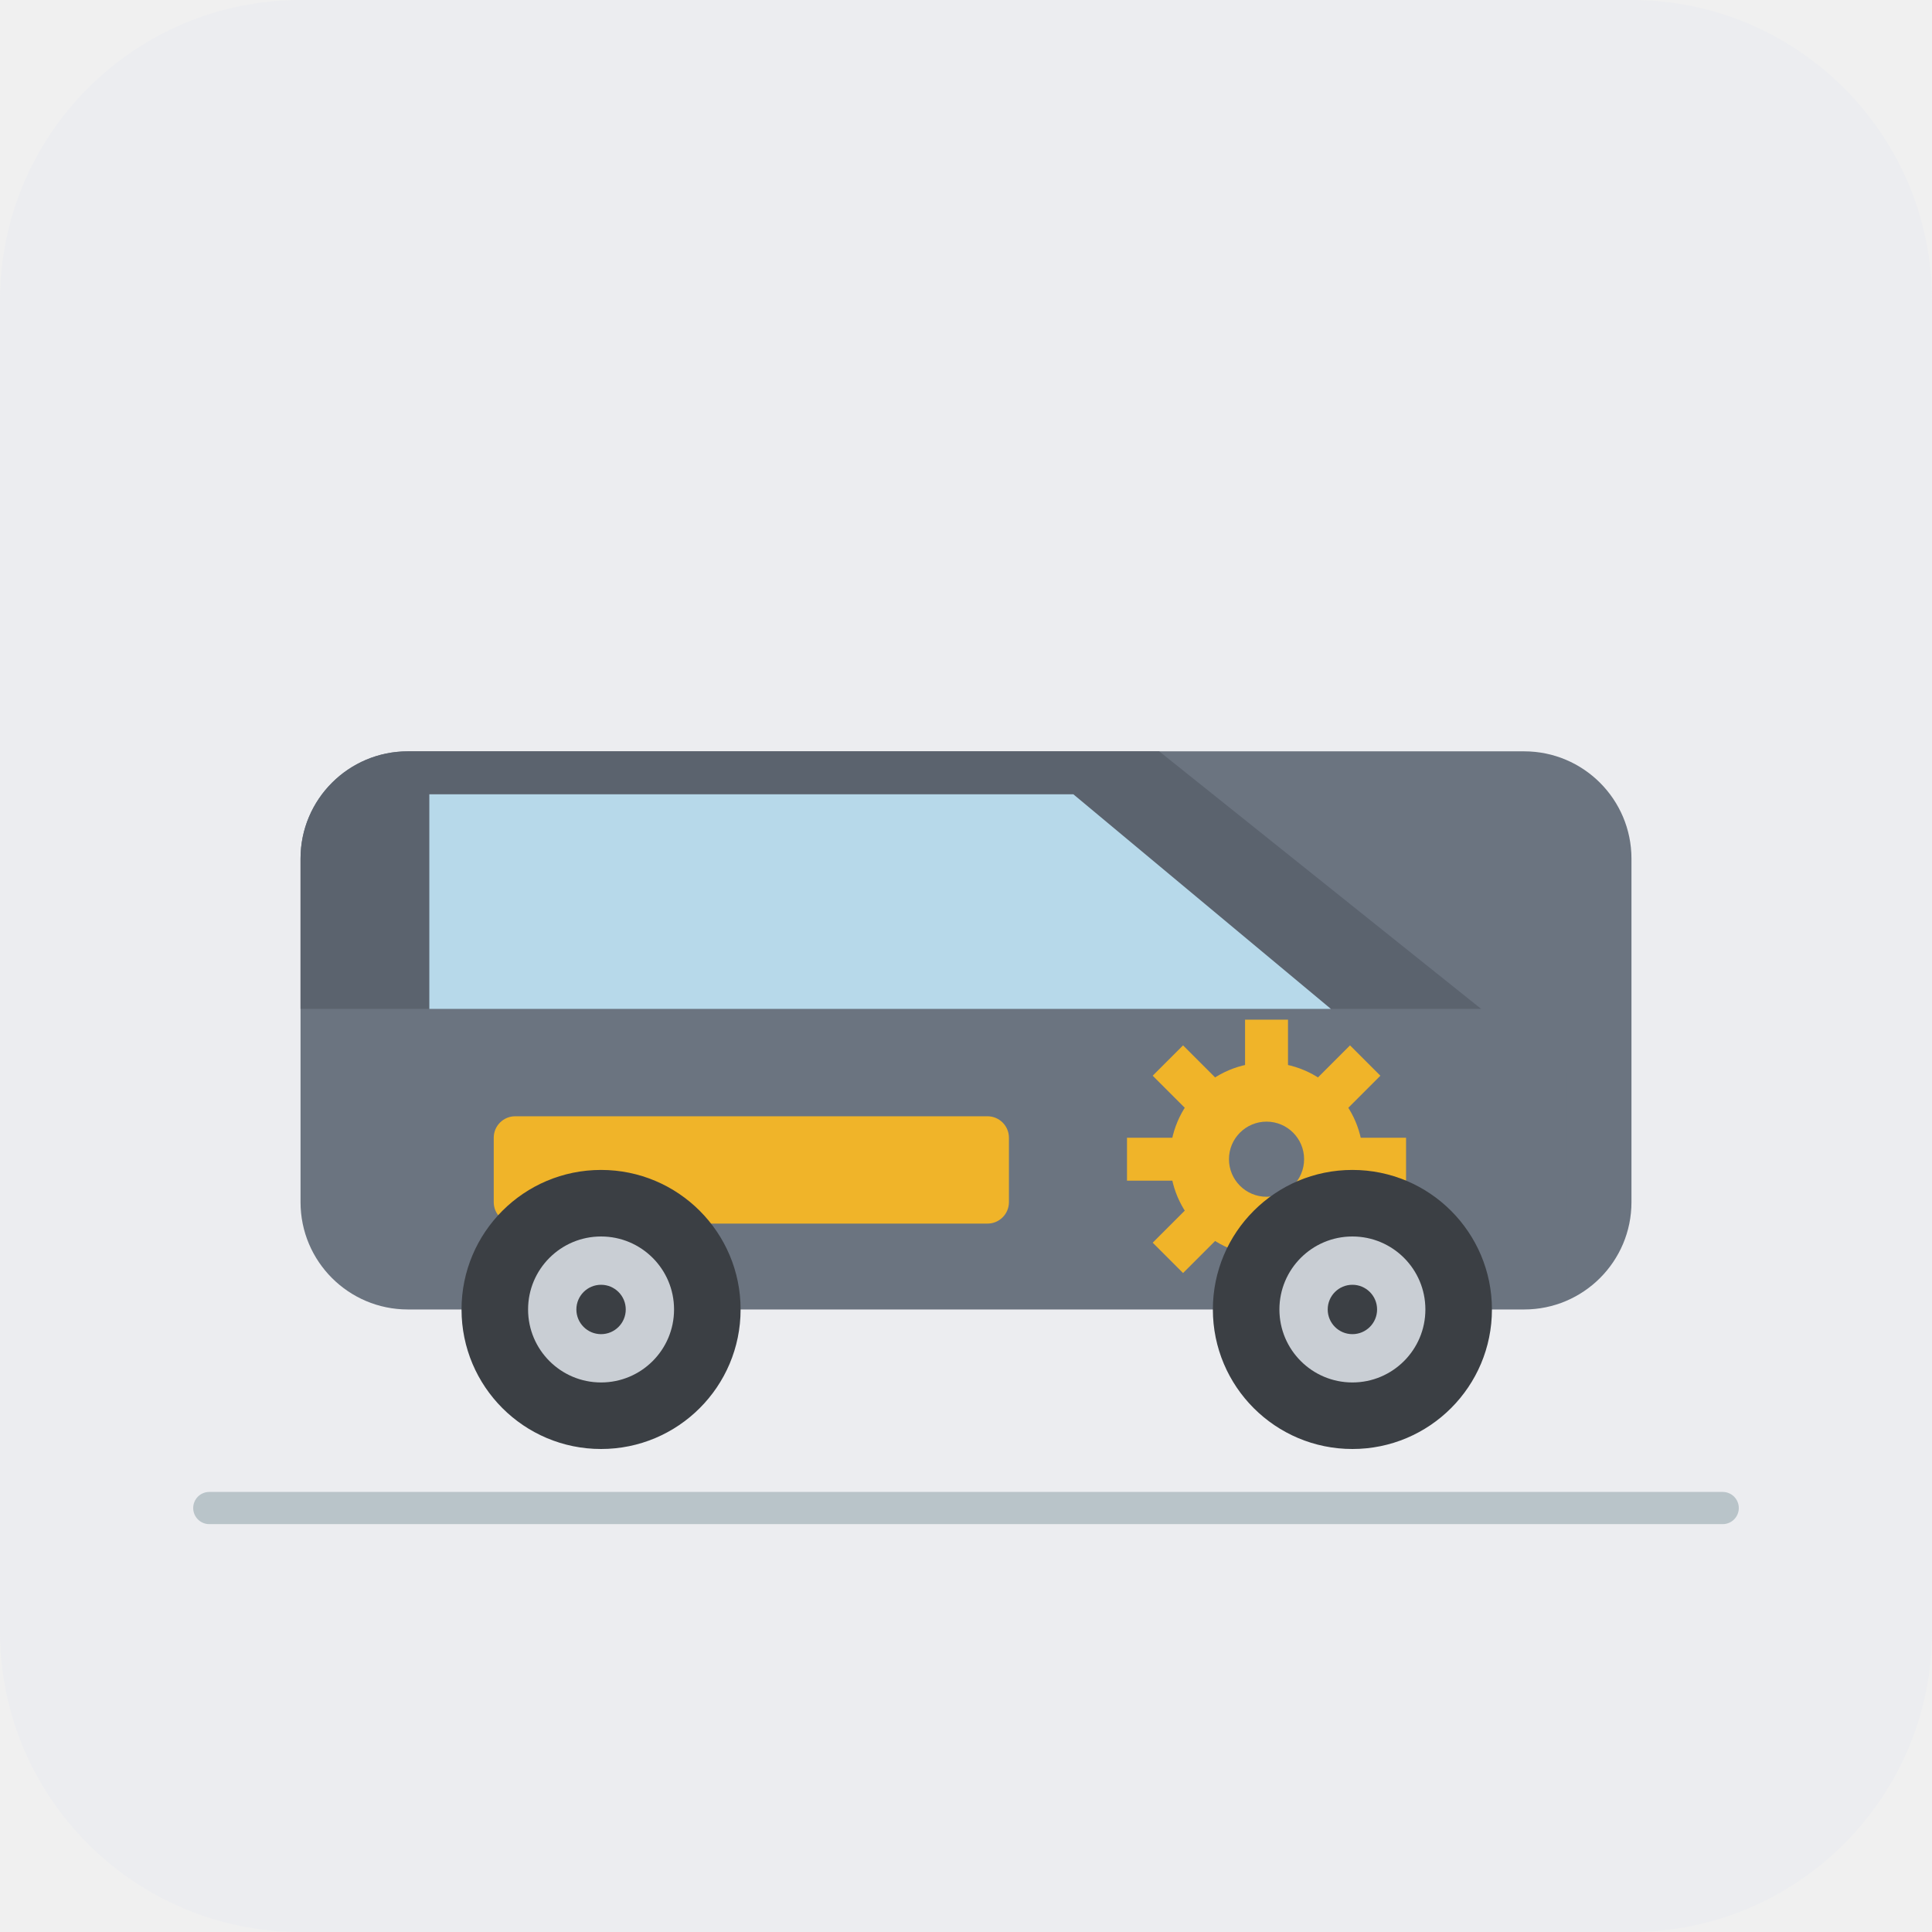
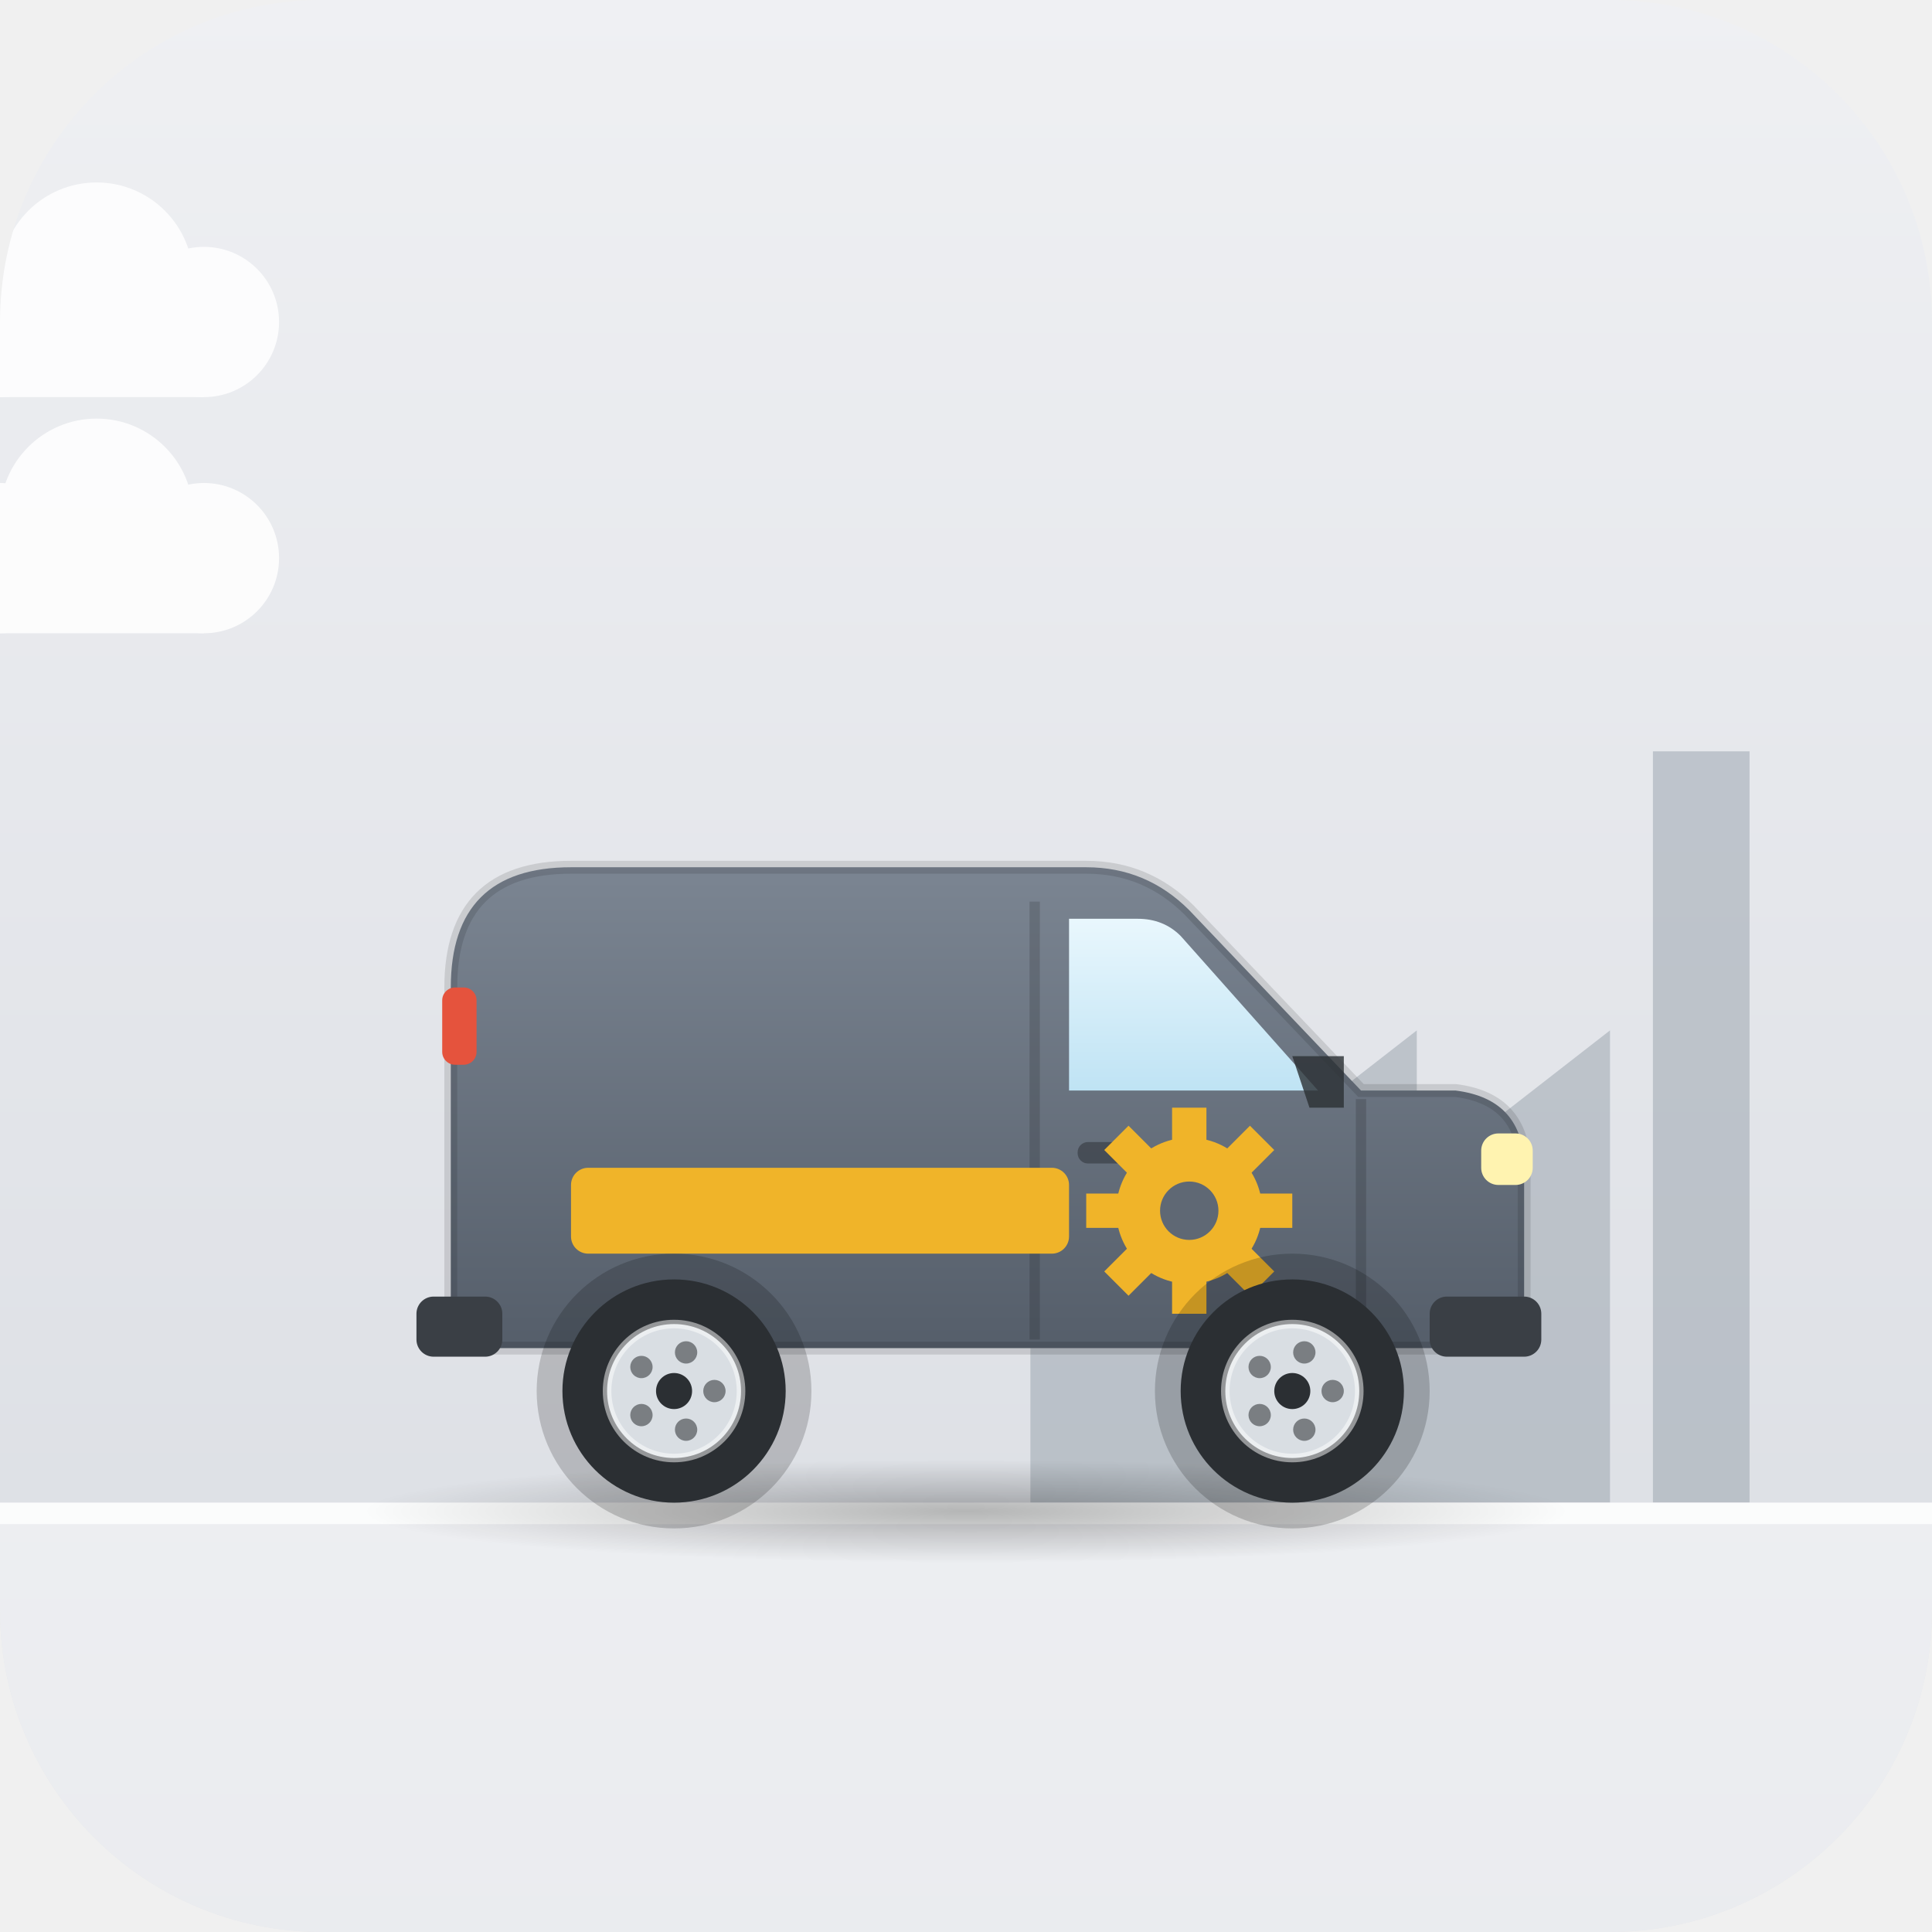
<svg xmlns="http://www.w3.org/2000/svg" viewBox="0 0 180 180" width="180" height="180">
-   <rect width="180" height="180" rx="28" fill="#ecedf0" />
-   <rect x="28" y="70" width="124" height="52" rx="10" fill="#6b7480" />
-   <path d="M28 94 V80 a10 10 0 0 1 10 -10 h70 l30 24 Z" fill="#5b636e" />
-   <path d="M40 74 h60 l24 20 H40 Z" fill="#b7d9ea" />
-   <rect x="36" y="100" width="110" height="20" fill="#6b7480" />
-   <rect x="46" y="104" width="48" height="10" rx="2" fill="#f0b429" />
-   <g transform="translate(118 108)">
-     <circle r="9" fill="#f0b429" />
-     <circle r="3.5" fill="#6b7480" />
-     <rect x="-2" y="-13" width="4" height="5" fill="#f0b429" transform="rotate(0)" />
-     <rect x="-2" y="-13" width="4" height="5" fill="#f0b429" transform="rotate(45)" />
-     <rect x="-2" y="-13" width="4" height="5" fill="#f0b429" transform="rotate(90)" />
-     <rect x="-2" y="-13" width="4" height="5" fill="#f0b429" transform="rotate(135)" />
-     <rect x="-2" y="-13" width="4" height="5" fill="#f0b429" transform="rotate(180)" />
-     <rect x="-2" y="-13" width="4" height="5" fill="#f0b429" transform="rotate(225)" />
-     <rect x="-2" y="-13" width="4" height="5" fill="#f0b429" transform="rotate(270)" />
-     <rect x="-2" y="-13" width="4" height="5" fill="#f0b429" transform="rotate(315)" />
+   <defs>
+     <linearGradient id="fond" x1="0" y1="0" x2="0" y2="1">
+       <stop offset="0" stop-color="#eff0f3" />
+       <stop offset="1" stop-color="#d9dce2" />
+     </linearGradient>
+     <clipPath id="cadre">
+       <rect width="180" height="180" rx="30" />
+     </clipPath>
+     <radialGradient id="ombre">
+       <stop offset="0" stop-color="#000000" stop-opacity="0.28" />
+       <stop offset="1" stop-color="#000000" stop-opacity="0" />
+     </radialGradient>
+   </defs>
+   <g clip-path="url(#cadre)">
+     <rect width="180" height="180" fill="url(#fond)" />
+     <g opacity="0.85">
+       <g>
+         <circle cx="0" cy="30" r="7" fill="#ffffff" />
+         <circle cx="9" cy="26" r="9" fill="#ffffff" />
+         <circle cx="19" cy="30" r="7" fill="#ffffff" />
+         <rect x="0" y="30" width="19" height="7" fill="#ffffff" />
+         <animateTransform attributeName="transform" type="translate" values="-30 0;200 0" dur="22s" begin="0s" repeatCount="indefinite" />
+       </g>
+     </g>
+     <g opacity="0.85">
+       <g>
+         <circle cx="0" cy="52" r="7" fill="#ffffff" />
+         <circle cx="9" cy="48" r="9" fill="#ffffff" />
+         <circle cx="19" cy="52" r="7" fill="#ffffff" />
+         <rect x="0" y="52" width="19" height="7" fill="#ffffff" />
+         <animateTransform attributeName="transform" type="translate" values="-30 0;200 0" dur="30s" begin="-11s" repeatCount="indefinite" />
+       </g>
+     </g>
+     <g opacity="0.45">
+       <path d="M96 140 V110 L114 96 V110 L132 96 V110 L150 96 V140 Z" fill="#8e98a4" />
+       <rect x="154" y="70" width="9" height="70" fill="#8e98a4" />
+     </g>
+     <circle cx="158" cy="66" r="4" fill="#b8c0c8" opacity="0">
+       <animate attributeName="cy" values="66;30" dur="3s" begin="0s" repeatCount="indefinite" />
+       <animate attributeName="r" values="4;11" dur="3s" begin="0s" repeatCount="indefinite" />
+       <animate attributeName="opacity" values="0.6;0" dur="3s" begin="0s" repeatCount="indefinite" />
+     </circle>
+     <circle cx="158" cy="66" r="4" fill="#b8c0c8" opacity="0">
+       <animate attributeName="cy" values="66;30" dur="3s" begin="1s" repeatCount="indefinite" />
+       <animate attributeName="r" values="4;11" dur="3s" begin="1s" repeatCount="indefinite" />
+       <animate attributeName="opacity" values="0.6;0" dur="3s" begin="1s" repeatCount="indefinite" />
+     </circle>
+     <circle cx="158" cy="66" r="4" fill="#b8c0c8" opacity="0">
+       <animate attributeName="cy" values="66;30" dur="3s" begin="2s" repeatCount="indefinite" />
+       <animate attributeName="r" values="4;11" dur="3s" begin="2s" repeatCount="indefinite" />
+       <animate attributeName="opacity" values="0.6;0" dur="3s" begin="2s" repeatCount="indefinite" />
+     </circle>
+     <rect x="0" y="140" width="180" height="40" fill="#ffffff" opacity="0.45" />
+     <rect x="0" y="140" width="180" height="2" fill="#ffffff" opacity="0.8" />
+     <g transform="translate(18.0 28.0) scale(0.8)">
+       <circle cx="40" cy="137" r="0" fill="#c8b89a">
+         <animate attributeName="r" values="0;5;7" dur="0.7s" begin="0.78s" fill="freeze" />
+         <animate attributeName="opacity" values="0.8;0.5;0" dur="0.7s" begin="0.78s" fill="freeze" />
+         <animate attributeName="cx" values="40;30;24" dur="0.7s" begin="0.78s" fill="freeze" />
+       </circle>
+       <circle cx="48" cy="137" r="0" fill="#c8b89a">
+         <animate attributeName="r" values="0;4;6" dur="0.7s" begin="0.78s" fill="freeze" />
+         <animate attributeName="opacity" values="0.8;0.5;0" dur="0.7s" begin="0.78s" fill="freeze" />
+         <animate attributeName="cx" values="48;38;32" dur="0.7s" begin="0.78s" fill="freeze" />
+       </circle>
+       <circle cx="118" cy="137" r="0" fill="#c8b89a">
+         <animate attributeName="r" values="0;4;6" dur="0.7s" begin="0.78s" fill="freeze" />
+         <animate attributeName="opacity" values="0.8;0.5;0" dur="0.7s" begin="0.78s" fill="freeze" />
+         <animate attributeName="cx" values="118;108;102" dur="0.7s" begin="0.78s" fill="freeze" />
+       </circle>
+       <g>
+         <animateTransform attributeName="transform" type="translate" values="-205 0;7 0;-2 0;0 0" dur="1.25s" begin="0s" keyTimes="0;0.72;0.88;1" calcMode="spline" keySplines="0.2 0.65 0.35 1;0.45 0 0.55 1;0.45 0 0.55 1" fill="freeze" />
+         <ellipse cx="90" cy="141" rx="70" ry="6" fill="url(#ombre)" />
+         <g opacity="0">
+           <animate attributeName="opacity" values="0;0.9;0;0" dur="1.25s" begin="0s" keyTimes="0;0.3;0.7;1" fill="freeze" />
+           <rect x="-4" y="92" width="18" height="3" rx="1.5" fill="#ffffff" />
+           <rect x="-12" y="104" width="24" height="3" rx="1.5" fill="#ffffff" />
+           <rect x="0" y="116" width="14" height="3" rx="1.5" fill="#ffffff" />
+         </g>
+         <g>
+           <animateTransform attributeName="transform" type="rotate" values="0 90 140;0 90 140;2.6 90 140;-1.2 90 140;0 90 140" dur="1.5s" begin="0s" keyTimes="0;0.55;0.72;0.86;1" calcMode="spline" keySplines="0 0 1 1;0.3 0 0.6 1;0.4 0 0.6 1;0.4 0 0.6 1" fill="freeze" />
+           <g>
+             <defs>
+               <linearGradient id="caisse" x1="0" y1="0" x2="0" y2="1">
+                 <stop offset="0" stop-color="#7b8592" />
+                 <stop offset="1" stop-color="#555e6a" />
+               </linearGradient>
+               <linearGradient id="verre" x1="0" y1="0" x2="0" y2="1">
+                 <stop offset="0" stop-color="#e9f7fd" />
+                 <stop offset="1" stop-color="#bfe3f4" />
+               </linearGradient>
+             </defs>
+             <path d="M30 122 V80 Q30 66 44 66 H104 Q111 66 116 71 L136 92 H147 Q155 93 155 101 V122 Z" fill="url(#caisse)" />
+             <path d="M30 122 V80 Q30 66 44 66 H104 Q111 66 116 71 L136 92 H147 Q155 93 155 101 V122 Z" fill="none" stroke="#000000" stroke-opacity="0.12" stroke-width="1.5" />
+             <path d="M102 72 H110 Q113 72 115 74 L131 92 H102 Z" fill="url(#verre)" />
+             <clipPath id="vitre">
+               <path d="M102 72 H110 Q113 72 115 74 L131 92 H102 Z" />
+             </clipPath>
+             <g clip-path="url(#vitre)">
+               <rect x="-40" y="40" width="14" height="90" fill="#ffffff" opacity="0.65" transform="skewX(-25)">
+                 <animate attributeName="x" values="-40;220;220" dur="5s" begin="1.45s" keyTimes="0;0.2;1" repeatCount="indefinite" />
+               </rect>
+             </g>
+             <path d="M98 70 V121 M136 93 V121" stroke="#000000" stroke-opacity="0.15" stroke-width="1.2" />
+             <rect x="103" y="98" width="8" height="2.5" rx="1.2" fill="#000000" opacity="0.3" />
+             <path d="M128 88 h6 v6 h-4 z" fill="#2b2f33" opacity="0.8" />
+             <g transform="translate(116 106)">
+               <g>
+                 <rect x="-2" y="-12" width="4" height="5" fill="#f0b429" transform="rotate(0)" />
+                 <rect x="-2" y="-12" width="4" height="5" fill="#f0b429" transform="rotate(45)" />
+                 <rect x="-2" y="-12" width="4" height="5" fill="#f0b429" transform="rotate(90)" />
+                 <rect x="-2" y="-12" width="4" height="5" fill="#f0b429" transform="rotate(135)" />
+                 <rect x="-2" y="-12" width="4" height="5" fill="#f0b429" transform="rotate(180)" />
+                 <rect x="-2" y="-12" width="4" height="5" fill="#f0b429" transform="rotate(225)" />
+                 <rect x="-2" y="-12" width="4" height="5" fill="#f0b429" transform="rotate(270)" />
+                 <rect x="-2" y="-12" width="4" height="5" fill="#f0b429" transform="rotate(315)" />
+                 <circle r="8.5" fill="#f0b429" />
+                 <circle r="3.4" fill="#5f6874" />
+                 <animateTransform attributeName="transform" type="rotate" values="0;360" dur="6s" begin="0s" repeatCount="indefinite" />
+               </g>
+             </g>
+             <rect x="44" y="101" width="58" height="10" rx="2" fill="#f0b429" />
+             <rect x="26" y="116" width="10" height="7" rx="2" fill="#3a3f45" />
+             <rect x="144" y="116" width="13" height="7" rx="2" fill="#3a3f45" />
+             <rect x="150" y="97" width="6" height="6" rx="2" fill="#fff3b0">
+               <animate attributeName="fill" values="#fff3b0;#ffffff;#fff3b0" dur="0.5s" begin="0.88s" fill="freeze" />
+             </rect>
+             <rect x="29" y="80" width="4" height="9" rx="1.5" fill="#e5533d" />
+             <circle cx="56" cy="127" r="16" fill="#000000" opacity="0.18" />
+             <circle cx="128" cy="127" r="16" fill="#000000" opacity="0.18" />
+             <g>
+               <circle cx="56" cy="127" r="13" fill="#2b2f33" />
+               <circle cx="56" cy="127" r="7.8" fill="#d9dee3" />
+               <circle cx="56" cy="127" r="7.8" fill="none" stroke="#ffffff" stroke-opacity="0.5" stroke-width="1" />
+               <circle cx="60.7" cy="127.0" r="1.3" fill="#2b2f33" opacity="0.55" />
+               <circle cx="57.4" cy="131.5" r="1.3" fill="#2b2f33" opacity="0.55" />
+               <circle cx="52.2" cy="129.8" r="1.3" fill="#2b2f33" opacity="0.55" />
+               <circle cx="52.2" cy="124.2" r="1.3" fill="#2b2f33" opacity="0.55" />
+               <circle cx="57.4" cy="122.5" r="1.3" fill="#2b2f33" opacity="0.55" />
+               <circle cx="56" cy="127" r="2.1" fill="#2b2f33" />
+               <animateTransform attributeName="transform" type="rotate" values="0 56 127;900 56 127" dur="1.25s" begin="0s" calcMode="spline" keySplines="0.15 0.55 0.35 1" fill="freeze" />
+             </g>
+             <g>
+               <circle cx="128" cy="127" r="13" fill="#2b2f33" />
+               <circle cx="128" cy="127" r="7.8" fill="#d9dee3" />
+               <circle cx="128" cy="127" r="7.8" fill="none" stroke="#ffffff" stroke-opacity="0.5" stroke-width="1" />
+               <circle cx="132.7" cy="127.0" r="1.3" fill="#2b2f33" opacity="0.55" />
+               <circle cx="129.4" cy="131.5" r="1.3" fill="#2b2f33" opacity="0.55" />
+               <circle cx="124.2" cy="129.8" r="1.3" fill="#2b2f33" opacity="0.55" />
+               <circle cx="124.2" cy="124.2" r="1.3" fill="#2b2f33" opacity="0.55" />
+               <circle cx="129.4" cy="122.5" r="1.3" fill="#2b2f33" opacity="0.55" />
+               <circle cx="128" cy="127" r="2.1" fill="#2b2f33" />
+               <animateTransform attributeName="transform" type="rotate" values="0 128 127;900 128 127" dur="1.25s" begin="0s" calcMode="spline" keySplines="0.15 0.55 0.35 1" fill="freeze" />
+             </g>
+           </g>
+         </g>
+       </g>
+     </g>
  </g>
-   <circle cx="56" cy="122" r="13" fill="#3b3f44" />
-   <circle cx="56" cy="122" r="6.8" fill="#c9ced4" />
-   <circle cx="56" cy="122" r="2.3" fill="#3b3f44" />
-   <circle cx="126" cy="122" r="13" fill="#3b3f44" />
-   <circle cx="126" cy="122" r="6.8" fill="#c9ced4" />
-   <circle cx="126" cy="122" r="2.3" fill="#3b3f44" />
-   <rect x="18" y="139" width="144" height="3" rx="1.5" fill="#b9c4c9" />
</svg>
